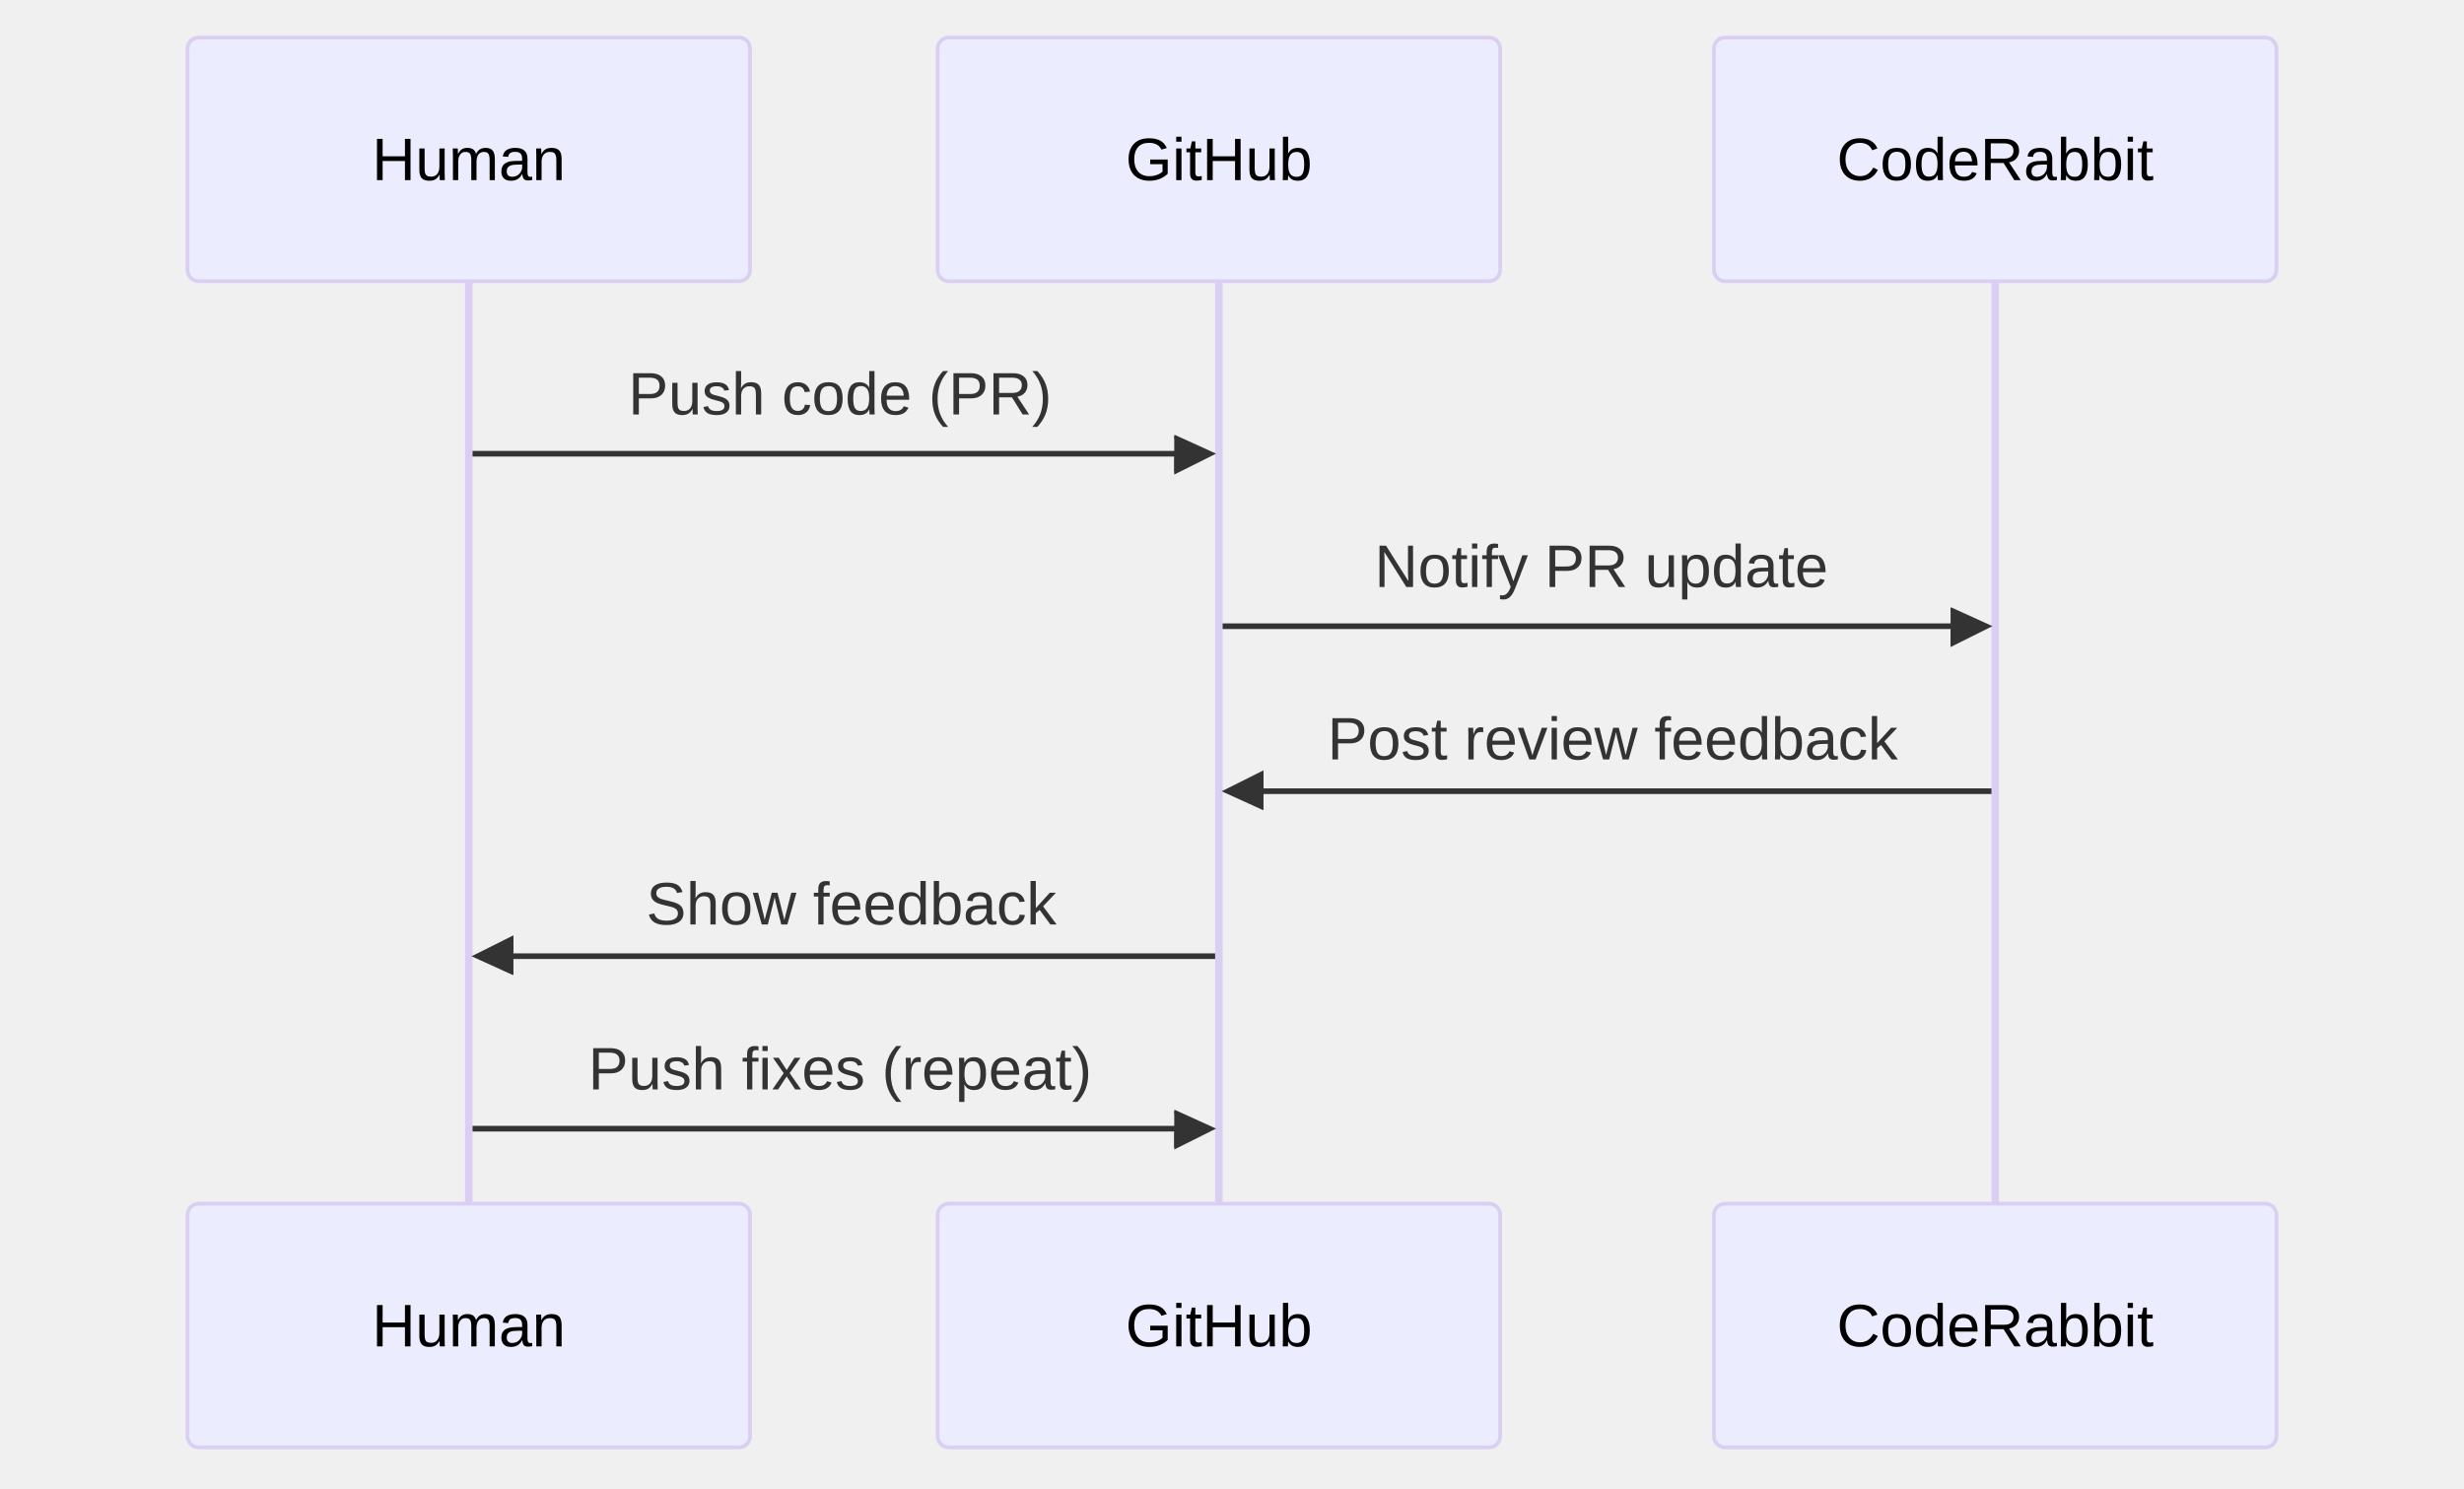
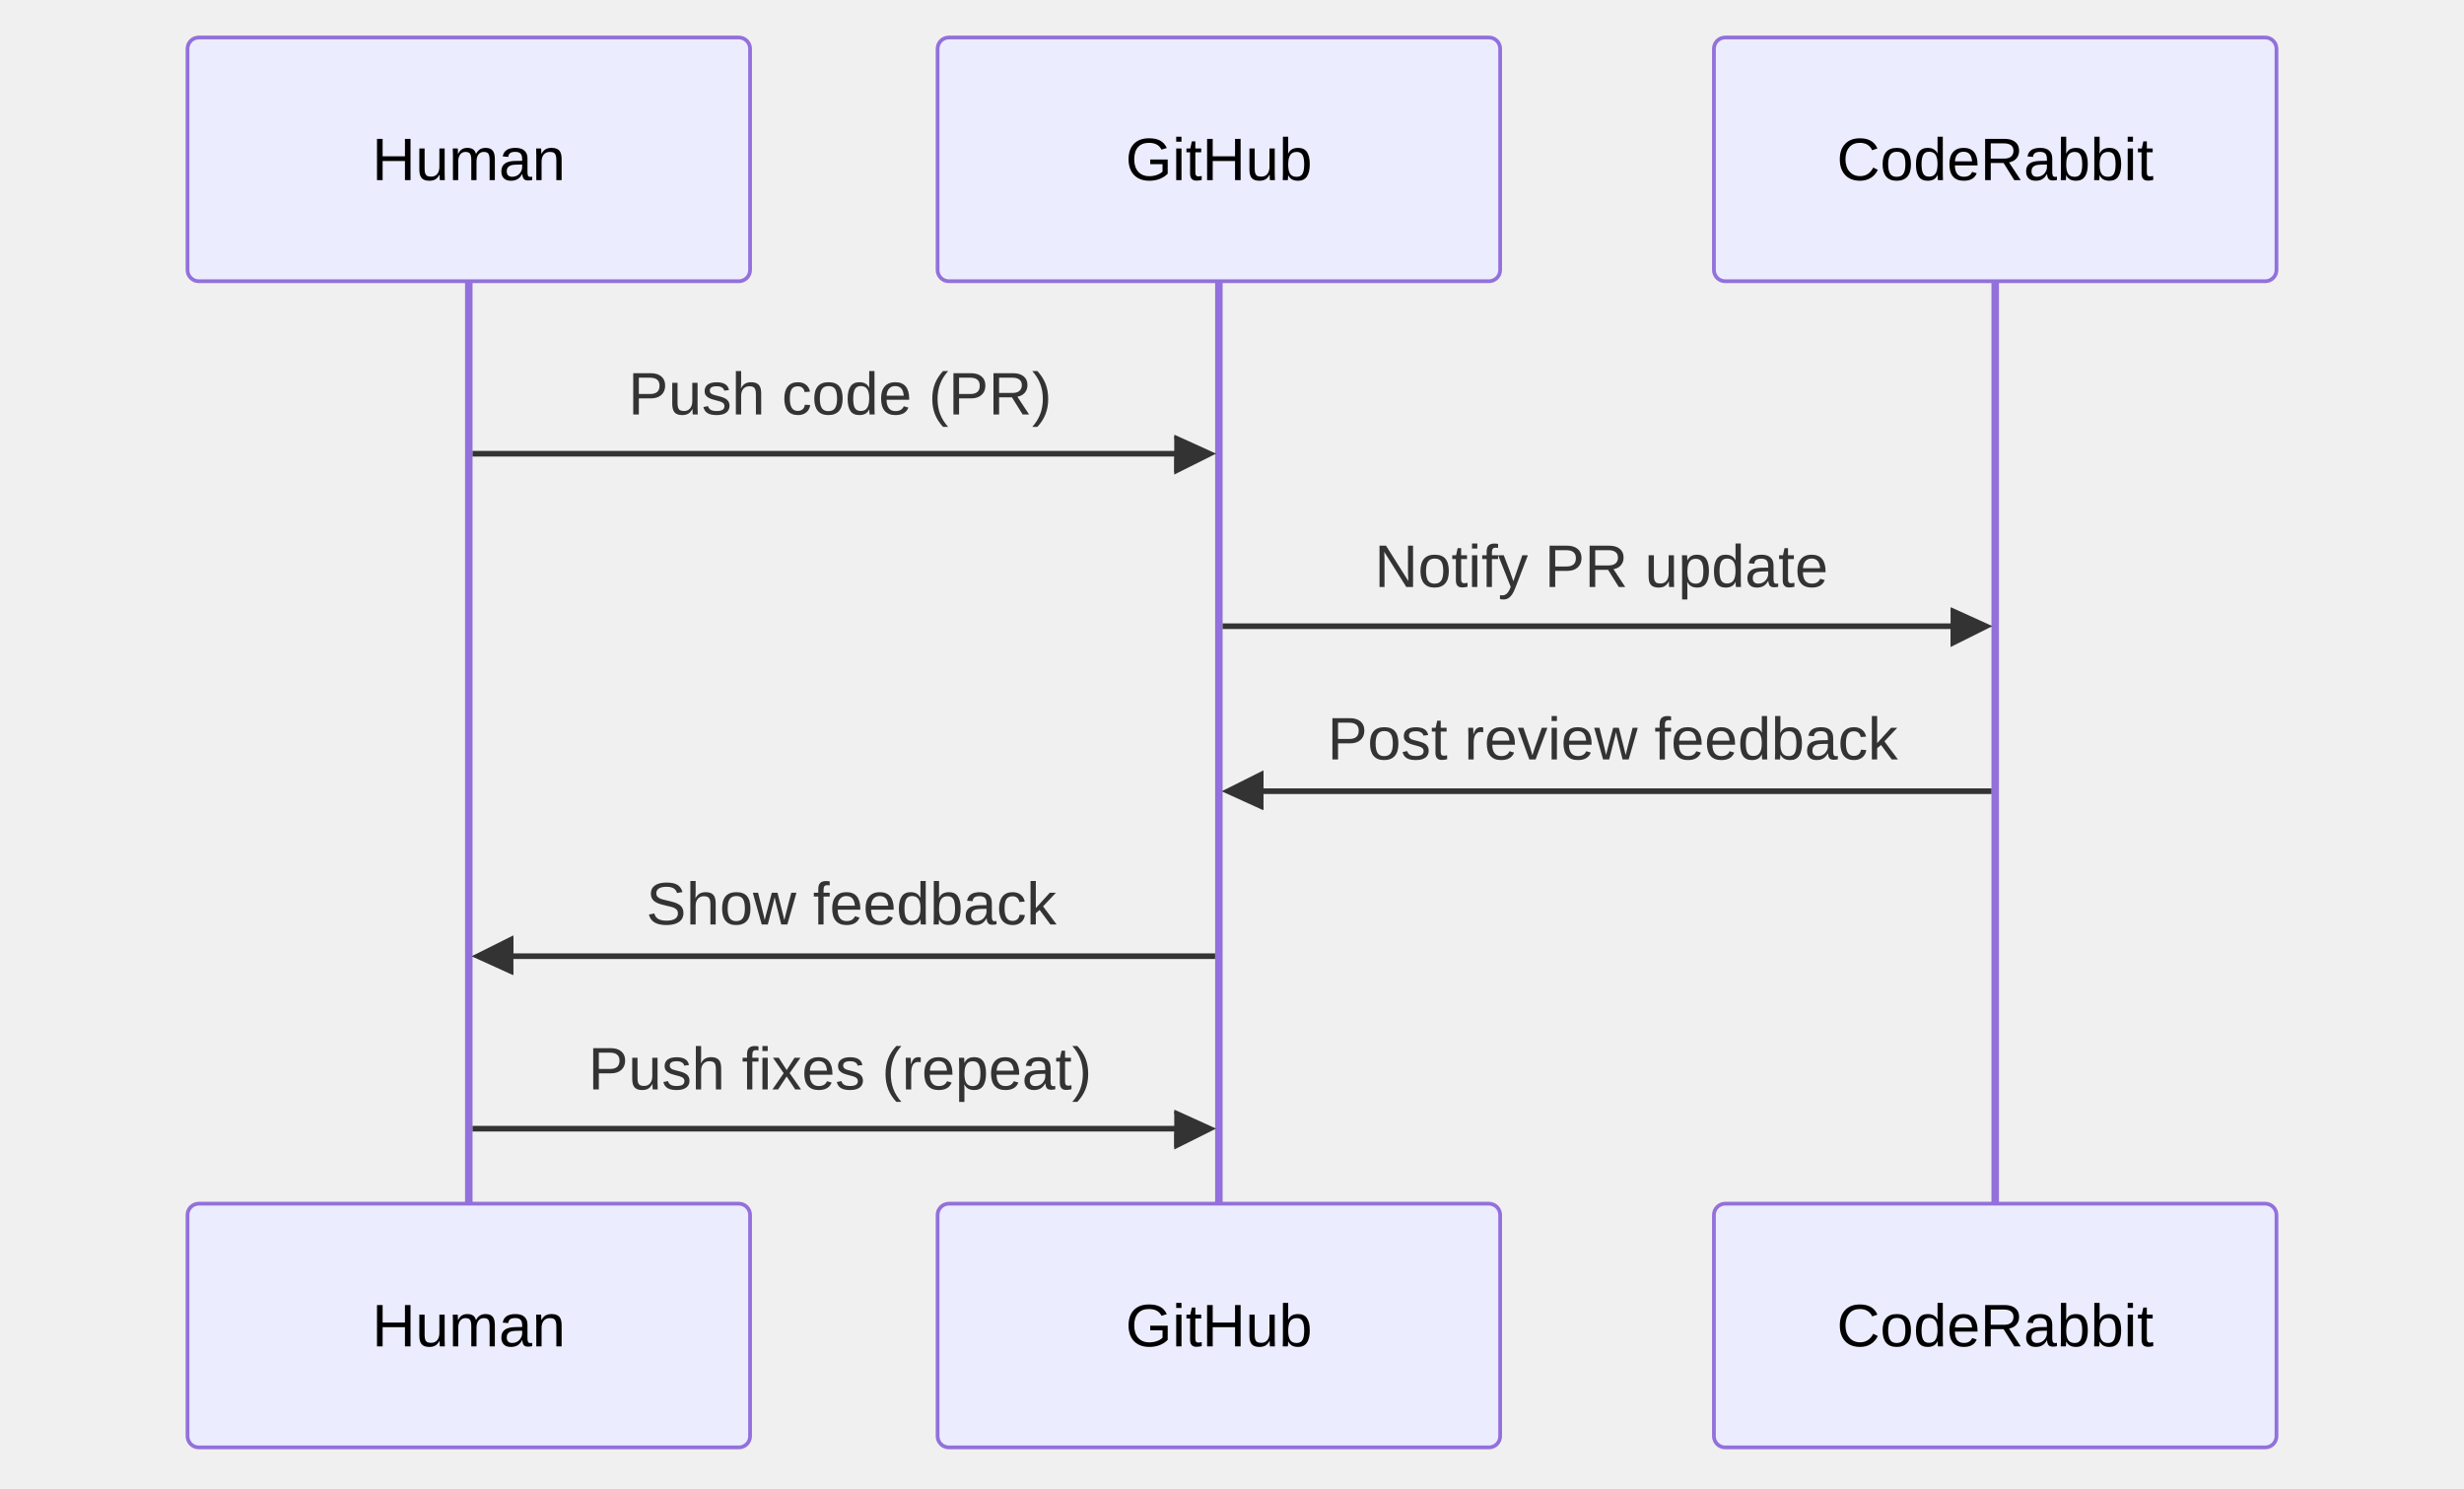
<svg xmlns="http://www.w3.org/2000/svg" id="my-svg" width="100%" style="max-width: 657px; background-color: white;" viewBox="-50 -10 657 397" role="graphics-document document" aria-roledescription="sequence">
  <g>
    <rect x="407" y="311" fill="#eaeaea" stroke="#666" width="150" height="65" name="CodeRabbit" rx="3" ry="3" class="actor actor-bottom" />
    <text x="482" y="343.5" dominant-baseline="central" alignment-baseline="central" class="actor actor-box" style="text-anchor: middle; font-size: 16px; font-weight: 400;">
      <tspan x="482" dy="0">CodeRabbit</tspan>
    </text>
  </g>
  <g>
    <rect x="200" y="311" fill="#eaeaea" stroke="#666" width="150" height="65" name="GitHub" rx="3" ry="3" class="actor actor-bottom" />
    <text x="275" y="343.5" dominant-baseline="central" alignment-baseline="central" class="actor actor-box" style="text-anchor: middle; font-size: 16px; font-weight: 400;">
      <tspan x="275" dy="0">GitHub</tspan>
    </text>
  </g>
  <g>
    <rect x="0" y="311" fill="#eaeaea" stroke="#666" width="150" height="65" name="Human" rx="3" ry="3" class="actor actor-bottom" />
    <text x="75" y="343.5" dominant-baseline="central" alignment-baseline="central" class="actor actor-box" style="text-anchor: middle; font-size: 16px; font-weight: 400;">
      <tspan x="75" dy="0">Human</tspan>
    </text>
  </g>
  <g>
-     <line id="actor2" x1="482" y1="65" x2="482" y2="311" class="actor-line 200" stroke-width="0.5px" stroke="#999" name="CodeRabbit" />
-     <g id="root-2">
+     <line id="actor2" x1="482" y1="65" x2="482" y2="311" class="actor-line 200" stroke-width="0.5px" stroke="#999" name="CodeRabbit" data-et="life-line" data-id="CodeRabbit" />
+     <g id="root-2" data-et="participant" data-type="participant" data-id="CodeRabbit">
      <rect x="407" y="0" fill="#eaeaea" stroke="#666" width="150" height="65" name="CodeRabbit" rx="3" ry="3" class="actor actor-top" />
      <text x="482" y="32.5" dominant-baseline="central" alignment-baseline="central" class="actor actor-box" style="text-anchor: middle; font-size: 16px; font-weight: 400;">
        <tspan x="482" dy="0">CodeRabbit</tspan>
      </text>
    </g>
  </g>
  <g>
-     <line id="actor1" x1="275" y1="65" x2="275" y2="311" class="actor-line 200" stroke-width="0.5px" stroke="#999" name="GitHub" />
-     <g id="root-1">
+     <line id="actor1" x1="275" y1="65" x2="275" y2="311" class="actor-line 200" stroke-width="0.5px" stroke="#999" name="GitHub" data-et="life-line" data-id="GitHub" />
+     <g id="root-1" data-et="participant" data-type="participant" data-id="GitHub">
      <rect x="200" y="0" fill="#eaeaea" stroke="#666" width="150" height="65" name="GitHub" rx="3" ry="3" class="actor actor-top" />
      <text x="275" y="32.5" dominant-baseline="central" alignment-baseline="central" class="actor actor-box" style="text-anchor: middle; font-size: 16px; font-weight: 400;">
        <tspan x="275" dy="0">GitHub</tspan>
      </text>
    </g>
  </g>
  <g>
-     <line id="actor0" x1="75" y1="65" x2="75" y2="311" class="actor-line 200" stroke-width="0.5px" stroke="#999" name="Human" />
-     <g id="root-0">
+     <line id="actor0" x1="75" y1="65" x2="75" y2="311" class="actor-line 200" stroke-width="0.5px" stroke="#999" name="Human" data-et="life-line" data-id="Human" />
+     <g id="root-0" data-et="participant" data-type="participant" data-id="Human">
      <rect x="0" y="0" fill="#eaeaea" stroke="#666" width="150" height="65" name="Human" rx="3" ry="3" class="actor actor-top" />
      <text x="75" y="32.5" dominant-baseline="central" alignment-baseline="central" class="actor actor-box" style="text-anchor: middle; font-size: 16px; font-weight: 400;">
        <tspan x="75" dy="0">Human</tspan>
      </text>
    </g>
  </g>
-   <style>#my-svg{font-family:"trebuchet ms",verdana,arial,sans-serif;font-size:16px;fill:#333;}@keyframes edge-animation-frame{from{stroke-dashoffset:0;}}@keyframes dash{to{stroke-dashoffset:0;}}#my-svg .edge-animation-slow{stroke-dasharray:9,5!important;stroke-dashoffset:900;animation:dash 50s linear infinite;stroke-linecap:round;}#my-svg .edge-animation-fast{stroke-dasharray:9,5!important;stroke-dashoffset:900;animation:dash 20s linear infinite;stroke-linecap:round;}#my-svg .error-icon{fill:#552222;}#my-svg .error-text{fill:#552222;stroke:#552222;}#my-svg .edge-thickness-normal{stroke-width:1px;}#my-svg .edge-thickness-thick{stroke-width:3.5px;}#my-svg .edge-pattern-solid{stroke-dasharray:0;}#my-svg .edge-thickness-invisible{stroke-width:0;fill:none;}#my-svg .edge-pattern-dashed{stroke-dasharray:3;}#my-svg .edge-pattern-dotted{stroke-dasharray:2;}#my-svg .marker{fill:#333333;stroke:#333333;}#my-svg .marker.cross{stroke:#333333;}#my-svg svg{font-family:"trebuchet ms",verdana,arial,sans-serif;font-size:16px;}#my-svg p{margin:0;}#my-svg .actor{stroke:hsl(259.626, 59.777%, 87.902%);fill:#ECECFF;}#my-svg text.actor&gt;tspan{fill:black;stroke:none;}#my-svg .actor-line{stroke:hsl(259.626, 59.777%, 87.902%);}#my-svg .innerArc{stroke-width:1.5;stroke-dasharray:none;}#my-svg .messageLine0{stroke-width:1.5;stroke-dasharray:none;stroke:#333;}#my-svg .messageLine1{stroke-width:1.5;stroke-dasharray:2,2;stroke:#333;}#my-svg #arrowhead path{fill:#333;stroke:#333;}#my-svg .sequenceNumber{fill:white;}#my-svg #sequencenumber{fill:#333;}#my-svg #crosshead path{fill:#333;stroke:#333;}#my-svg .messageText{fill:#333;stroke:none;}#my-svg .labelBox{stroke:hsl(259.626, 59.777%, 87.902%);fill:#ECECFF;}#my-svg .labelText,#my-svg .labelText&gt;tspan{fill:black;stroke:none;}#my-svg .loopText,#my-svg .loopText&gt;tspan{fill:black;stroke:none;}#my-svg .loopLine{stroke-width:2px;stroke-dasharray:2,2;stroke:hsl(259.626, 59.777%, 87.902%);fill:hsl(259.626, 59.777%, 87.902%);}#my-svg .note{stroke:#aaaa33;fill:#fff5ad;}#my-svg .noteText,#my-svg .noteText&gt;tspan{fill:black;stroke:none;}#my-svg .activation0{fill:#f4f4f4;stroke:#666;}#my-svg .activation1{fill:#f4f4f4;stroke:#666;}#my-svg .activation2{fill:#f4f4f4;stroke:#666;}#my-svg .actorPopupMenu{position:absolute;}#my-svg .actorPopupMenuPanel{position:absolute;fill:#ECECFF;box-shadow:0px 8px 16px 0px rgba(0,0,0,0.2);filter:drop-shadow(3px 5px 2px rgb(0 0 0 / 0.4));}#my-svg .actor-man line{stroke:hsl(259.626, 59.777%, 87.902%);fill:#ECECFF;}#my-svg .actor-man circle,#my-svg line{stroke:hsl(259.626, 59.777%, 87.902%);fill:#ECECFF;stroke-width:2px;}#my-svg :root{--mermaid-font-family:"trebuchet ms",verdana,arial,sans-serif;}foreignObject &gt; div{display:block !important;text-align:center;}foreignObject{overflow:visible;}</style>
+   <style>#my-svg{font-family:"trebuchet ms",verdana,arial,sans-serif;font-size:16px;fill:#333;}@keyframes edge-animation-frame{from{stroke-dashoffset:0;}}@keyframes dash{to{stroke-dashoffset:0;}}#my-svg .edge-animation-slow{stroke-dasharray:9,5!important;stroke-dashoffset:900;animation:dash 50s linear infinite;stroke-linecap:round;}#my-svg .edge-animation-fast{stroke-dasharray:9,5!important;stroke-dashoffset:900;animation:dash 20s linear infinite;stroke-linecap:round;}#my-svg .error-icon{fill:#552222;}#my-svg .error-text{fill:#552222;stroke:#552222;}#my-svg .edge-thickness-normal{stroke-width:1px;}#my-svg .edge-thickness-thick{stroke-width:3.5px;}#my-svg .edge-pattern-solid{stroke-dasharray:0;}#my-svg .edge-thickness-invisible{stroke-width:0;fill:none;}#my-svg .edge-pattern-dashed{stroke-dasharray:3;}#my-svg .edge-pattern-dotted{stroke-dasharray:2;}#my-svg .marker{fill:#333333;stroke:#333333;}#my-svg .marker.cross{stroke:#333333;}#my-svg svg{font-family:"trebuchet ms",verdana,arial,sans-serif;font-size:16px;}#my-svg p{margin:0;}#my-svg .actor{stroke:#9370DB;fill:#ECECFF;stroke-width:1;}#my-svg rect.actor.outer-path[data-look="neo"]{filter:drop-shadow(1px 2px 2px rgba(185, 185, 185, 1));}#my-svg rect.note[data-look="neo"]{stroke:#aaaa33;fill:#fff5ad;filter:drop-shadow(1px 2px 2px rgba(185, 185, 185, 1));}#my-svg text.actor&gt;tspan{fill:black;stroke:none;}#my-svg .actor-line{stroke:#9370DB;}#my-svg .innerArc{stroke-width:1.5;stroke-dasharray:none;}#my-svg .messageLine0{stroke-width:1.5;stroke-dasharray:none;stroke:#333;}#my-svg .messageLine1{stroke-width:1.5;stroke-dasharray:2,2;stroke:#333;}#my-svg [id$="-arrowhead"] path{fill:#333;stroke:#333;}#my-svg .sequenceNumber{fill:white;}#my-svg [id$="-sequencenumber"]{fill:#333;}#my-svg [id$="-crosshead"] path{fill:#333;stroke:#333;}#my-svg .messageText{fill:#333;stroke:none;}#my-svg .labelBox{stroke:#9370DB;fill:#ECECFF;filter:none;}#my-svg .labelText,#my-svg .labelText&gt;tspan{fill:black;stroke:none;}#my-svg .loopText,#my-svg .loopText&gt;tspan{fill:black;stroke:none;}#my-svg .loopLine{stroke-width:2px;stroke-dasharray:2,2;stroke:#9370DB;fill:#9370DB;}#my-svg .note{stroke:#aaaa33;fill:#fff5ad;}#my-svg .noteText,#my-svg .noteText&gt;tspan{fill:black;stroke:none;font-weight:normal;}#my-svg .activation0{fill:#f4f4f4;stroke:#666;}#my-svg .activation1{fill:#f4f4f4;stroke:#666;}#my-svg .activation2{fill:#f4f4f4;stroke:#666;}#my-svg .actorPopupMenu{position:absolute;}#my-svg .actorPopupMenuPanel{position:absolute;fill:#ECECFF;box-shadow:0px 8px 16px 0px rgba(0,0,0,0.2);filter:drop-shadow(3px 5px 2px rgb(0 0 0 / 0.4));}#my-svg .actor-man circle,#my-svg line{fill:#ECECFF;stroke-width:2px;}#my-svg g rect.rect{filter:drop-shadow(1px 2px 2px rgba(185, 185, 185, 1));stroke:#9370DB;}#my-svg .node .neo-node{stroke:#9370DB;}#my-svg [data-look="neo"].node rect,#my-svg [data-look="neo"].cluster rect,#my-svg [data-look="neo"].node polygon{stroke:#9370DB;filter:drop-shadow(1px 2px 2px rgba(185, 185, 185, 1));}#my-svg [data-look="neo"].node path{stroke:#9370DB;stroke-width:1px;}#my-svg [data-look="neo"].node .outer-path{filter:drop-shadow(1px 2px 2px rgba(185, 185, 185, 1));}#my-svg [data-look="neo"].node .neo-line path{stroke:#9370DB;filter:none;}#my-svg [data-look="neo"].node circle{stroke:#9370DB;filter:drop-shadow(1px 2px 2px rgba(185, 185, 185, 1));}#my-svg [data-look="neo"].node circle .state-start{fill:#000000;}#my-svg [data-look="neo"].icon-shape .icon{fill:#9370DB;filter:drop-shadow(1px 2px 2px rgba(185, 185, 185, 1));}#my-svg [data-look="neo"].icon-shape .icon-neo path{stroke:#9370DB;filter:drop-shadow(1px 2px 2px rgba(185, 185, 185, 1));}#my-svg :root{--mermaid-font-family:"trebuchet ms",verdana,arial,sans-serif;}foreignObject &gt; div{display:block !important;text-align:center;}foreignObject{overflow:visible;}</style>
  <g />
  <defs>
-     <symbol id="computer" width="24" height="24">
+     <symbol id="my-svg-computer" width="24" height="24">
      <path transform="scale(.5)" d="M2 2v13h20v-13h-20zm18 11h-16v-9h16v9zm-10.228 6l.466-1h3.524l.467 1h-4.457zm14.228 3h-24l2-6h2.104l-1.33 4h18.45l-1.297-4h2.073l2 6zm-5-10h-14v-7h14v7z" />
    </symbol>
  </defs>
  <defs>
-     <symbol id="database" fill-rule="evenodd" clip-rule="evenodd">
+     <symbol id="my-svg-database" fill-rule="evenodd" clip-rule="evenodd">
      <path transform="scale(.5)" d="M12.258.001l.256.004.255.005.253.008.251.01.249.012.247.015.246.016.242.019.241.02.239.023.236.024.233.027.231.028.229.031.225.032.223.034.22.036.217.038.214.04.211.041.208.043.205.045.201.046.198.048.194.05.191.051.187.053.183.054.18.056.175.057.172.059.168.06.163.061.16.063.155.064.15.066.074.033.073.033.071.034.07.034.069.035.068.035.067.035.066.035.064.036.064.036.062.036.06.036.06.037.058.037.058.037.055.038.055.038.053.038.052.038.051.039.05.039.048.039.047.039.045.04.044.04.043.04.041.04.04.041.039.041.037.041.036.041.034.041.033.042.032.042.03.042.029.042.027.042.026.043.024.043.023.043.021.043.02.043.018.044.017.043.015.044.013.044.012.044.011.045.009.044.007.045.006.045.004.045.002.045.001.045v17l-.001.045-.002.045-.004.045-.006.045-.007.045-.009.044-.011.045-.012.044-.013.044-.015.044-.017.043-.018.044-.02.043-.021.043-.023.043-.024.043-.026.043-.027.042-.029.042-.03.042-.032.042-.033.042-.034.041-.036.041-.037.041-.039.041-.04.041-.041.04-.043.04-.044.04-.045.04-.047.039-.048.039-.05.039-.051.039-.052.038-.053.038-.055.038-.055.038-.058.037-.058.037-.06.037-.06.036-.062.036-.064.036-.064.036-.066.035-.067.035-.068.035-.069.035-.07.034-.071.034-.073.033-.074.033-.15.066-.155.064-.16.063-.163.061-.168.06-.172.059-.175.057-.18.056-.183.054-.187.053-.191.051-.194.05-.198.048-.201.046-.205.045-.208.043-.211.041-.214.04-.217.038-.22.036-.223.034-.225.032-.229.031-.231.028-.233.027-.236.024-.239.023-.241.02-.242.019-.246.016-.247.015-.249.012-.251.01-.253.008-.255.005-.256.004-.258.001-.258-.001-.256-.004-.255-.005-.253-.008-.251-.01-.249-.012-.247-.015-.245-.016-.243-.019-.241-.02-.238-.023-.236-.024-.234-.027-.231-.028-.228-.031-.226-.032-.223-.034-.22-.036-.217-.038-.214-.04-.211-.041-.208-.043-.204-.045-.201-.046-.198-.048-.195-.05-.19-.051-.187-.053-.184-.054-.179-.056-.176-.057-.172-.059-.167-.06-.164-.061-.159-.063-.155-.064-.151-.066-.074-.033-.072-.033-.072-.034-.07-.034-.069-.035-.068-.035-.067-.035-.066-.035-.064-.036-.063-.036-.062-.036-.061-.036-.06-.037-.058-.037-.057-.037-.056-.038-.055-.038-.053-.038-.052-.038-.051-.039-.049-.039-.049-.039-.046-.039-.046-.04-.044-.04-.043-.04-.041-.04-.04-.041-.039-.041-.037-.041-.036-.041-.034-.041-.033-.042-.032-.042-.03-.042-.029-.042-.027-.042-.026-.043-.024-.043-.023-.043-.021-.043-.02-.043-.018-.044-.017-.043-.015-.044-.013-.044-.012-.044-.011-.045-.009-.044-.007-.045-.006-.045-.004-.045-.002-.045-.001-.045v-17l.001-.045.002-.045.004-.045.006-.045.007-.045.009-.044.011-.045.012-.044.013-.044.015-.044.017-.043.018-.044.02-.043.021-.043.023-.043.024-.043.026-.043.027-.042.029-.042.03-.042.032-.042.033-.042.034-.041.036-.041.037-.041.039-.041.04-.041.041-.04.043-.04.044-.04.046-.04.046-.039.049-.039.049-.039.051-.039.052-.038.053-.038.055-.038.056-.038.057-.037.058-.037.06-.037.061-.036.062-.036.063-.036.064-.036.066-.035.067-.035.068-.035.069-.035.07-.034.072-.034.072-.033.074-.033.151-.066.155-.064.159-.063.164-.061.167-.06.172-.059.176-.057.179-.056.184-.054.187-.053.19-.051.195-.05.198-.048.201-.046.204-.045.208-.043.211-.041.214-.04.217-.038.22-.036.223-.034.226-.032.228-.031.231-.028.234-.027.236-.024.238-.023.241-.02.243-.019.245-.016.247-.015.249-.012.251-.01.253-.008.255-.005.256-.004.258-.001.258.001zm-9.258 20.499v.01l.001.021.003.021.004.022.005.021.006.022.007.022.009.023.01.022.011.023.012.023.013.023.015.023.016.024.017.023.018.024.019.024.021.024.022.025.023.024.024.025.052.049.056.05.061.051.066.051.07.051.075.051.079.052.084.052.088.052.092.052.097.052.102.051.105.052.11.052.114.051.119.051.123.051.127.05.131.05.135.05.139.048.144.049.147.047.152.047.155.047.16.045.163.045.167.043.171.043.176.041.178.041.183.039.187.039.19.037.194.035.197.035.202.033.204.031.209.03.212.029.216.027.219.025.222.024.226.021.23.02.233.018.236.016.24.015.243.012.246.01.249.008.253.005.256.004.259.001.26-.001.257-.004.254-.005.25-.008.247-.011.244-.012.241-.014.237-.016.233-.018.231-.021.226-.021.224-.024.22-.026.216-.027.212-.028.21-.031.205-.031.202-.034.198-.034.194-.036.191-.037.187-.039.183-.04.179-.04.175-.042.172-.043.168-.044.163-.045.16-.046.155-.046.152-.047.148-.048.143-.049.139-.049.136-.05.131-.05.126-.05.123-.051.118-.052.114-.051.11-.052.106-.052.101-.052.096-.052.092-.052.088-.053.083-.051.079-.052.074-.052.07-.051.065-.051.06-.051.056-.05.051-.05.023-.024.023-.025.021-.024.02-.024.019-.024.018-.024.017-.024.015-.023.014-.024.013-.023.012-.023.01-.023.01-.022.008-.022.006-.022.006-.022.004-.022.004-.021.001-.021.001-.021v-4.127l-.077.055-.08.053-.083.054-.085.053-.087.052-.09.052-.093.051-.095.05-.097.05-.1.049-.102.049-.105.048-.106.047-.109.047-.111.046-.114.045-.115.045-.118.044-.12.043-.122.042-.124.042-.126.041-.128.04-.13.04-.132.038-.134.038-.135.037-.138.037-.139.035-.142.035-.143.034-.144.033-.147.032-.148.031-.15.03-.151.03-.153.029-.154.027-.156.027-.158.026-.159.025-.161.024-.162.023-.163.022-.165.021-.166.02-.167.019-.169.018-.169.017-.171.016-.173.015-.173.014-.175.013-.175.012-.177.011-.178.01-.179.008-.179.008-.181.006-.182.005-.182.004-.184.003-.184.002h-.37l-.184-.002-.184-.003-.182-.004-.182-.005-.181-.006-.179-.008-.179-.008-.178-.01-.176-.011-.176-.012-.175-.013-.173-.014-.172-.015-.171-.016-.17-.017-.169-.018-.167-.019-.166-.02-.165-.021-.163-.022-.162-.023-.161-.024-.159-.025-.157-.026-.156-.027-.155-.027-.153-.029-.151-.03-.15-.03-.148-.031-.146-.032-.145-.033-.143-.034-.141-.035-.14-.035-.137-.037-.136-.037-.134-.038-.132-.038-.13-.04-.128-.04-.126-.041-.124-.042-.122-.042-.12-.044-.117-.043-.116-.045-.113-.045-.112-.046-.109-.047-.106-.047-.105-.048-.102-.049-.1-.049-.097-.05-.095-.05-.093-.052-.09-.051-.087-.052-.085-.053-.083-.054-.08-.054-.077-.054v4.127zm0-5.654v.011l.001.021.003.021.004.021.005.022.006.022.007.022.009.022.01.022.011.023.012.023.013.023.015.024.016.023.017.024.018.024.019.024.021.024.022.024.023.025.024.024.052.05.056.05.061.05.066.051.07.051.075.052.079.051.084.052.088.052.092.052.097.052.102.052.105.052.11.051.114.051.119.052.123.05.127.051.131.05.135.049.139.049.144.048.147.048.152.047.155.046.16.045.163.045.167.044.171.042.176.042.178.04.183.04.187.038.19.037.194.036.197.034.202.033.204.032.209.03.212.028.216.027.219.025.222.024.226.022.23.02.233.018.236.016.24.014.243.012.246.01.249.008.253.006.256.003.259.001.26-.001.257-.003.254-.006.25-.008.247-.01.244-.012.241-.015.237-.016.233-.018.231-.02.226-.022.224-.024.22-.025.216-.027.212-.029.21-.03.205-.032.202-.033.198-.035.194-.036.191-.037.187-.039.183-.039.179-.041.175-.042.172-.043.168-.044.163-.045.16-.045.155-.047.152-.047.148-.048.143-.048.139-.05.136-.049.131-.05.126-.051.123-.051.118-.051.114-.052.11-.052.106-.052.101-.052.096-.052.092-.052.088-.052.083-.052.079-.052.074-.051.07-.052.065-.051.06-.05.056-.051.051-.049.023-.025.023-.024.021-.025.02-.024.019-.024.018-.024.017-.024.015-.023.014-.023.013-.024.012-.022.01-.023.01-.023.008-.022.006-.022.006-.022.004-.021.004-.022.001-.021.001-.021v-4.139l-.077.054-.08.054-.083.054-.085.052-.087.053-.09.051-.093.051-.095.051-.097.05-.1.049-.102.049-.105.048-.106.047-.109.047-.111.046-.114.045-.115.044-.118.044-.12.044-.122.042-.124.042-.126.041-.128.04-.13.039-.132.039-.134.038-.135.037-.138.036-.139.036-.142.035-.143.033-.144.033-.147.033-.148.031-.15.03-.151.03-.153.028-.154.028-.156.027-.158.026-.159.025-.161.024-.162.023-.163.022-.165.021-.166.02-.167.019-.169.018-.169.017-.171.016-.173.015-.173.014-.175.013-.175.012-.177.011-.178.009-.179.009-.179.007-.181.007-.182.005-.182.004-.184.003-.184.002h-.37l-.184-.002-.184-.003-.182-.004-.182-.005-.181-.007-.179-.007-.179-.009-.178-.009-.176-.011-.176-.012-.175-.013-.173-.014-.172-.015-.171-.016-.17-.017-.169-.018-.167-.019-.166-.02-.165-.021-.163-.022-.162-.023-.161-.024-.159-.025-.157-.026-.156-.027-.155-.028-.153-.028-.151-.03-.15-.03-.148-.031-.146-.033-.145-.033-.143-.033-.141-.035-.14-.036-.137-.036-.136-.037-.134-.038-.132-.039-.13-.039-.128-.04-.126-.041-.124-.042-.122-.043-.12-.043-.117-.044-.116-.044-.113-.046-.112-.046-.109-.046-.106-.047-.105-.048-.102-.049-.1-.049-.097-.05-.095-.051-.093-.051-.09-.051-.087-.053-.085-.052-.083-.054-.08-.054-.077-.054v4.139zm0-5.666v.011l.001.02.003.022.004.021.005.022.006.021.007.022.009.023.01.022.011.023.012.023.013.023.015.023.016.024.017.024.018.023.019.024.021.025.022.024.023.024.024.025.052.05.056.05.061.05.066.051.07.051.075.052.079.051.084.052.088.052.092.052.097.052.102.052.105.051.11.052.114.051.119.051.123.051.127.05.131.05.135.05.139.049.144.048.147.048.152.047.155.046.16.045.163.045.167.043.171.043.176.042.178.04.183.04.187.038.19.037.194.036.197.034.202.033.204.032.209.03.212.028.216.027.219.025.222.024.226.021.23.02.233.018.236.017.24.014.243.012.246.01.249.008.253.006.256.003.259.001.26-.001.257-.003.254-.006.25-.008.247-.01.244-.013.241-.014.237-.016.233-.018.231-.02.226-.022.224-.024.22-.025.216-.027.212-.029.21-.03.205-.032.202-.033.198-.035.194-.036.191-.037.187-.039.183-.039.179-.041.175-.042.172-.043.168-.044.163-.045.16-.045.155-.047.152-.047.148-.048.143-.049.139-.049.136-.049.131-.051.126-.05.123-.051.118-.052.114-.051.11-.052.106-.052.101-.052.096-.052.092-.052.088-.052.083-.052.079-.052.074-.052.07-.051.065-.051.06-.051.056-.05.051-.049.023-.025.023-.025.021-.024.02-.024.019-.024.018-.024.017-.024.015-.023.014-.024.013-.023.012-.023.01-.022.01-.023.008-.022.006-.022.006-.022.004-.022.004-.021.001-.021.001-.021v-4.153l-.077.054-.08.054-.083.053-.085.053-.087.053-.09.051-.093.051-.095.051-.097.05-.1.049-.102.048-.105.048-.106.048-.109.046-.111.046-.114.046-.115.044-.118.044-.12.043-.122.043-.124.042-.126.041-.128.04-.13.039-.132.039-.134.038-.135.037-.138.036-.139.036-.142.034-.143.034-.144.033-.147.032-.148.032-.15.03-.151.03-.153.028-.154.028-.156.027-.158.026-.159.024-.161.024-.162.023-.163.023-.165.021-.166.02-.167.019-.169.018-.169.017-.171.016-.173.015-.173.014-.175.013-.175.012-.177.01-.178.01-.179.009-.179.007-.181.006-.182.006-.182.004-.184.003-.184.001-.185.001-.185-.001-.184-.001-.184-.003-.182-.004-.182-.006-.181-.006-.179-.007-.179-.009-.178-.01-.176-.01-.176-.012-.175-.013-.173-.014-.172-.015-.171-.016-.17-.017-.169-.018-.167-.019-.166-.02-.165-.021-.163-.023-.162-.023-.161-.024-.159-.024-.157-.026-.156-.027-.155-.028-.153-.028-.151-.03-.15-.03-.148-.032-.146-.032-.145-.033-.143-.034-.141-.034-.14-.036-.137-.036-.136-.037-.134-.038-.132-.039-.13-.039-.128-.041-.126-.041-.124-.041-.122-.043-.12-.043-.117-.044-.116-.044-.113-.046-.112-.046-.109-.046-.106-.048-.105-.048-.102-.048-.1-.05-.097-.049-.095-.051-.093-.051-.09-.052-.087-.052-.085-.053-.083-.053-.08-.054-.077-.054v4.153zm8.74-8.179l-.257.004-.254.005-.25.008-.247.011-.244.012-.241.014-.237.016-.233.018-.231.021-.226.022-.224.023-.22.026-.216.027-.212.028-.21.031-.205.032-.202.033-.198.034-.194.036-.191.038-.187.038-.183.04-.179.041-.175.042-.172.043-.168.043-.163.045-.16.046-.155.046-.152.048-.148.048-.143.048-.139.049-.136.05-.131.05-.126.051-.123.051-.118.051-.114.052-.11.052-.106.052-.101.052-.096.052-.092.052-.088.052-.083.052-.079.052-.074.051-.07.052-.065.051-.06.05-.056.05-.051.05-.023.025-.023.024-.021.024-.02.025-.019.024-.018.024-.017.023-.015.024-.014.023-.013.023-.012.023-.01.023-.01.022-.008.022-.006.023-.006.021-.004.022-.004.021-.001.021-.001.021.001.021.001.021.004.021.004.022.006.021.006.023.008.022.01.022.01.023.012.023.013.023.014.023.015.024.017.023.018.024.019.024.02.025.021.024.023.024.023.025.051.05.056.05.06.05.065.051.07.052.074.051.079.052.083.052.088.052.092.052.096.052.101.052.106.052.11.052.114.052.118.051.123.051.126.051.131.05.136.05.139.049.143.048.148.048.152.048.155.046.16.046.163.045.168.043.172.043.175.042.179.041.183.04.187.038.191.038.194.036.198.034.202.033.205.032.21.031.212.028.216.027.22.026.224.023.226.022.231.021.233.018.237.016.241.014.244.012.247.011.25.008.254.005.257.004.26.001.26-.001.257-.004.254-.005.25-.008.247-.011.244-.012.241-.014.237-.016.233-.018.231-.021.226-.022.224-.023.22-.026.216-.027.212-.028.21-.031.205-.032.202-.033.198-.034.194-.036.191-.038.187-.038.183-.04.179-.041.175-.042.172-.043.168-.043.163-.045.16-.046.155-.046.152-.048.148-.048.143-.048.139-.049.136-.05.131-.05.126-.051.123-.051.118-.051.114-.052.11-.052.106-.052.101-.052.096-.052.092-.052.088-.052.083-.052.079-.052.074-.051.07-.052.065-.051.06-.05.056-.05.051-.05.023-.025.023-.024.021-.024.02-.025.019-.024.018-.024.017-.023.015-.024.014-.023.013-.023.012-.023.01-.023.01-.022.008-.022.006-.023.006-.021.004-.022.004-.021.001-.021.001-.021-.001-.021-.001-.021-.004-.021-.004-.022-.006-.021-.006-.023-.008-.022-.01-.022-.01-.023-.012-.023-.013-.023-.014-.023-.015-.024-.017-.023-.018-.024-.019-.024-.02-.025-.021-.024-.023-.024-.023-.025-.051-.05-.056-.05-.06-.05-.065-.051-.07-.052-.074-.051-.079-.052-.083-.052-.088-.052-.092-.052-.096-.052-.101-.052-.106-.052-.11-.052-.114-.052-.118-.051-.123-.051-.126-.051-.131-.05-.136-.05-.139-.049-.143-.048-.148-.048-.152-.048-.155-.046-.16-.046-.163-.045-.168-.043-.172-.043-.175-.042-.179-.041-.183-.04-.187-.038-.191-.038-.194-.036-.198-.034-.202-.033-.205-.032-.21-.031-.212-.028-.216-.027-.22-.026-.224-.023-.226-.022-.231-.021-.233-.018-.237-.016-.241-.014-.244-.012-.247-.011-.25-.008-.254-.005-.257-.004-.26-.001-.26.001z" />
    </symbol>
  </defs>
  <defs>
-     <symbol id="clock" width="24" height="24">
+     <symbol id="my-svg-clock" width="24" height="24">
      <path transform="scale(.5)" d="M12 2c5.514 0 10 4.486 10 10s-4.486 10-10 10-10-4.486-10-10 4.486-10 10-10zm0-2c-6.627 0-12 5.373-12 12s5.373 12 12 12 12-5.373 12-12-5.373-12-12-12zm5.848 12.459c.202.038.202.333.001.372-1.907.361-6.045 1.111-6.547 1.111-.719 0-1.301-.582-1.301-1.301 0-.512.77-5.447 1.125-7.445.034-.192.312-.181.343.014l.985 6.238 5.394 1.011z" />
    </symbol>
  </defs>
  <defs>
-     <marker id="arrowhead" refX="7.9" refY="5" markerUnits="userSpaceOnUse" markerWidth="12" markerHeight="12" orient="auto-start-reverse">
+     <marker id="my-svg-arrowhead" refX="7.9" refY="5" markerUnits="userSpaceOnUse" markerWidth="12" markerHeight="12" orient="auto-start-reverse">
      <path d="M -1 0 L 10 5 L 0 10 z" />
    </marker>
  </defs>
  <defs>
-     <marker id="crosshead" markerWidth="15" markerHeight="8" orient="auto" refX="4" refY="4.5">
+     <marker id="my-svg-crosshead" markerWidth="15" markerHeight="8" orient="auto" refX="4" refY="4.5">
      <path fill="none" stroke="#000000" stroke-width="1pt" d="M 1,2 L 6,7 M 6,2 L 1,7" style="stroke-dasharray: 0, 0;" />
    </marker>
  </defs>
  <defs>
-     <marker id="filled-head" refX="15.5" refY="7" markerWidth="20" markerHeight="28" orient="auto">
+     <marker id="my-svg-filled-head" refX="15.5" refY="7" markerWidth="20" markerHeight="28" orient="auto">
      <path d="M 18,7 L9,13 L14,7 L9,1 Z" />
    </marker>
  </defs>
  <defs>
-     <marker id="sequencenumber" refX="15" refY="15" markerWidth="60" markerHeight="40" orient="auto">
+     <marker id="my-svg-sequencenumber" refX="15" refY="15" markerWidth="60" markerHeight="40" orient="auto">
      <circle cx="15" cy="15" r="6" />
    </marker>
  </defs>
  <defs>
-     <marker id="solidTopArrowHead" refX="7.9" refY="7.25" markerUnits="userSpaceOnUse" markerWidth="12" markerHeight="12" orient="auto-start-reverse">
+     <marker id="my-svg-solidTopArrowHead" refX="7.9" refY="7.25" markerUnits="userSpaceOnUse" markerWidth="12" markerHeight="12" orient="auto-start-reverse">
      <path d="M 0 0 L 10 8 L 0 8 z" />
    </marker>
  </defs>
  <defs>
-     <marker id="solidBottomArrowHead" refX="7.9" refY="0.75" markerUnits="userSpaceOnUse" markerWidth="12" markerHeight="12" orient="auto-start-reverse">
+     <marker id="my-svg-solidBottomArrowHead" refX="7.9" refY="0.75" markerUnits="userSpaceOnUse" markerWidth="12" markerHeight="12" orient="auto-start-reverse">
      <path d="M 0 0 L 10 0 L 0 8 z" />
    </marker>
  </defs>
  <defs>
-     <marker id="stickTopArrowHead" refX="7.5" refY="7" markerUnits="userSpaceOnUse" markerWidth="12" markerHeight="12" orient="auto-start-reverse">
+     <marker id="my-svg-stickTopArrowHead" refX="7.5" refY="7" markerUnits="userSpaceOnUse" markerWidth="12" markerHeight="12" orient="auto-start-reverse">
      <path d="M 0 0 L 7 7" stroke="black" stroke-width="1.5" fill="none" />
    </marker>
  </defs>
  <defs>
-     <marker id="stickBottomArrowHead" refX="7.5" refY="0" markerUnits="userSpaceOnUse" markerWidth="12" markerHeight="12" orient="auto-start-reverse">
+     <marker id="my-svg-stickBottomArrowHead" refX="7.5" refY="0" markerUnits="userSpaceOnUse" markerWidth="12" markerHeight="12" orient="auto-start-reverse">
      <path d="M 0 7 L 7 0" stroke="black" stroke-width="1.5" fill="none" />
    </marker>
  </defs>
  <text x="174" y="80" text-anchor="middle" dominant-baseline="middle" alignment-baseline="middle" class="messageText" dy="1em" style="font-size: 16px; font-weight: 400;">Push code (PR)</text>
-   <line x1="76" y1="111" x2="271" y2="111" class="messageLine0" stroke-width="2" stroke="none" marker-end="url(#arrowhead)" style="fill: none;" />
+   <line x1="76" y1="111" x2="271" y2="111" class="messageLine0" data-et="message" data-id="i0" data-from="Human" data-to="GitHub" stroke-width="2" stroke="none" marker-end="url(#my-svg-arrowhead)" style="fill: none;" />
  <text x="377" y="126" text-anchor="middle" dominant-baseline="middle" alignment-baseline="middle" class="messageText" dy="1em" style="font-size: 16px; font-weight: 400;">Notify PR update</text>
-   <line x1="276" y1="157" x2="478" y2="157" class="messageLine0" stroke-width="2" stroke="none" marker-end="url(#arrowhead)" style="fill: none;" />
+   <line x1="276" y1="157" x2="478" y2="157" class="messageLine0" data-et="message" data-id="i1" data-from="GitHub" data-to="CodeRabbit" stroke-width="2" stroke="none" marker-end="url(#my-svg-arrowhead)" style="fill: none;" />
  <text x="380" y="172" text-anchor="middle" dominant-baseline="middle" alignment-baseline="middle" class="messageText" dy="1em" style="font-size: 16px; font-weight: 400;">Post review feedback</text>
-   <line x1="481" y1="201" x2="279" y2="201" class="messageLine0" stroke-width="2" stroke="none" marker-end="url(#arrowhead)" style="fill: none;" />
+   <line x1="481" y1="201" x2="279" y2="201" class="messageLine0" data-et="message" data-id="i2" data-from="CodeRabbit" data-to="GitHub" stroke-width="2" stroke="none" marker-end="url(#my-svg-arrowhead)" style="fill: none;" />
  <text x="177" y="216" text-anchor="middle" dominant-baseline="middle" alignment-baseline="middle" class="messageText" dy="1em" style="font-size: 16px; font-weight: 400;">Show feedback</text>
-   <line x1="274" y1="245" x2="79" y2="245" class="messageLine0" stroke-width="2" stroke="none" marker-end="url(#arrowhead)" style="fill: none;" />
+   <line x1="274" y1="245" x2="79" y2="245" class="messageLine0" data-et="message" data-id="i3" data-from="GitHub" data-to="Human" stroke-width="2" stroke="none" marker-end="url(#my-svg-arrowhead)" style="fill: none;" />
  <text x="174" y="260" text-anchor="middle" dominant-baseline="middle" alignment-baseline="middle" class="messageText" dy="1em" style="font-size: 16px; font-weight: 400;">Push fixes (repeat)</text>
-   <line x1="76" y1="291" x2="271" y2="291" class="messageLine0" stroke-width="2" stroke="none" marker-end="url(#arrowhead)" style="fill: none;" />
+   <line x1="76" y1="291" x2="271" y2="291" class="messageLine0" data-et="message" data-id="i4" data-from="Human" data-to="GitHub" stroke-width="2" stroke="none" marker-end="url(#my-svg-arrowhead)" style="fill: none;" />
</svg>
